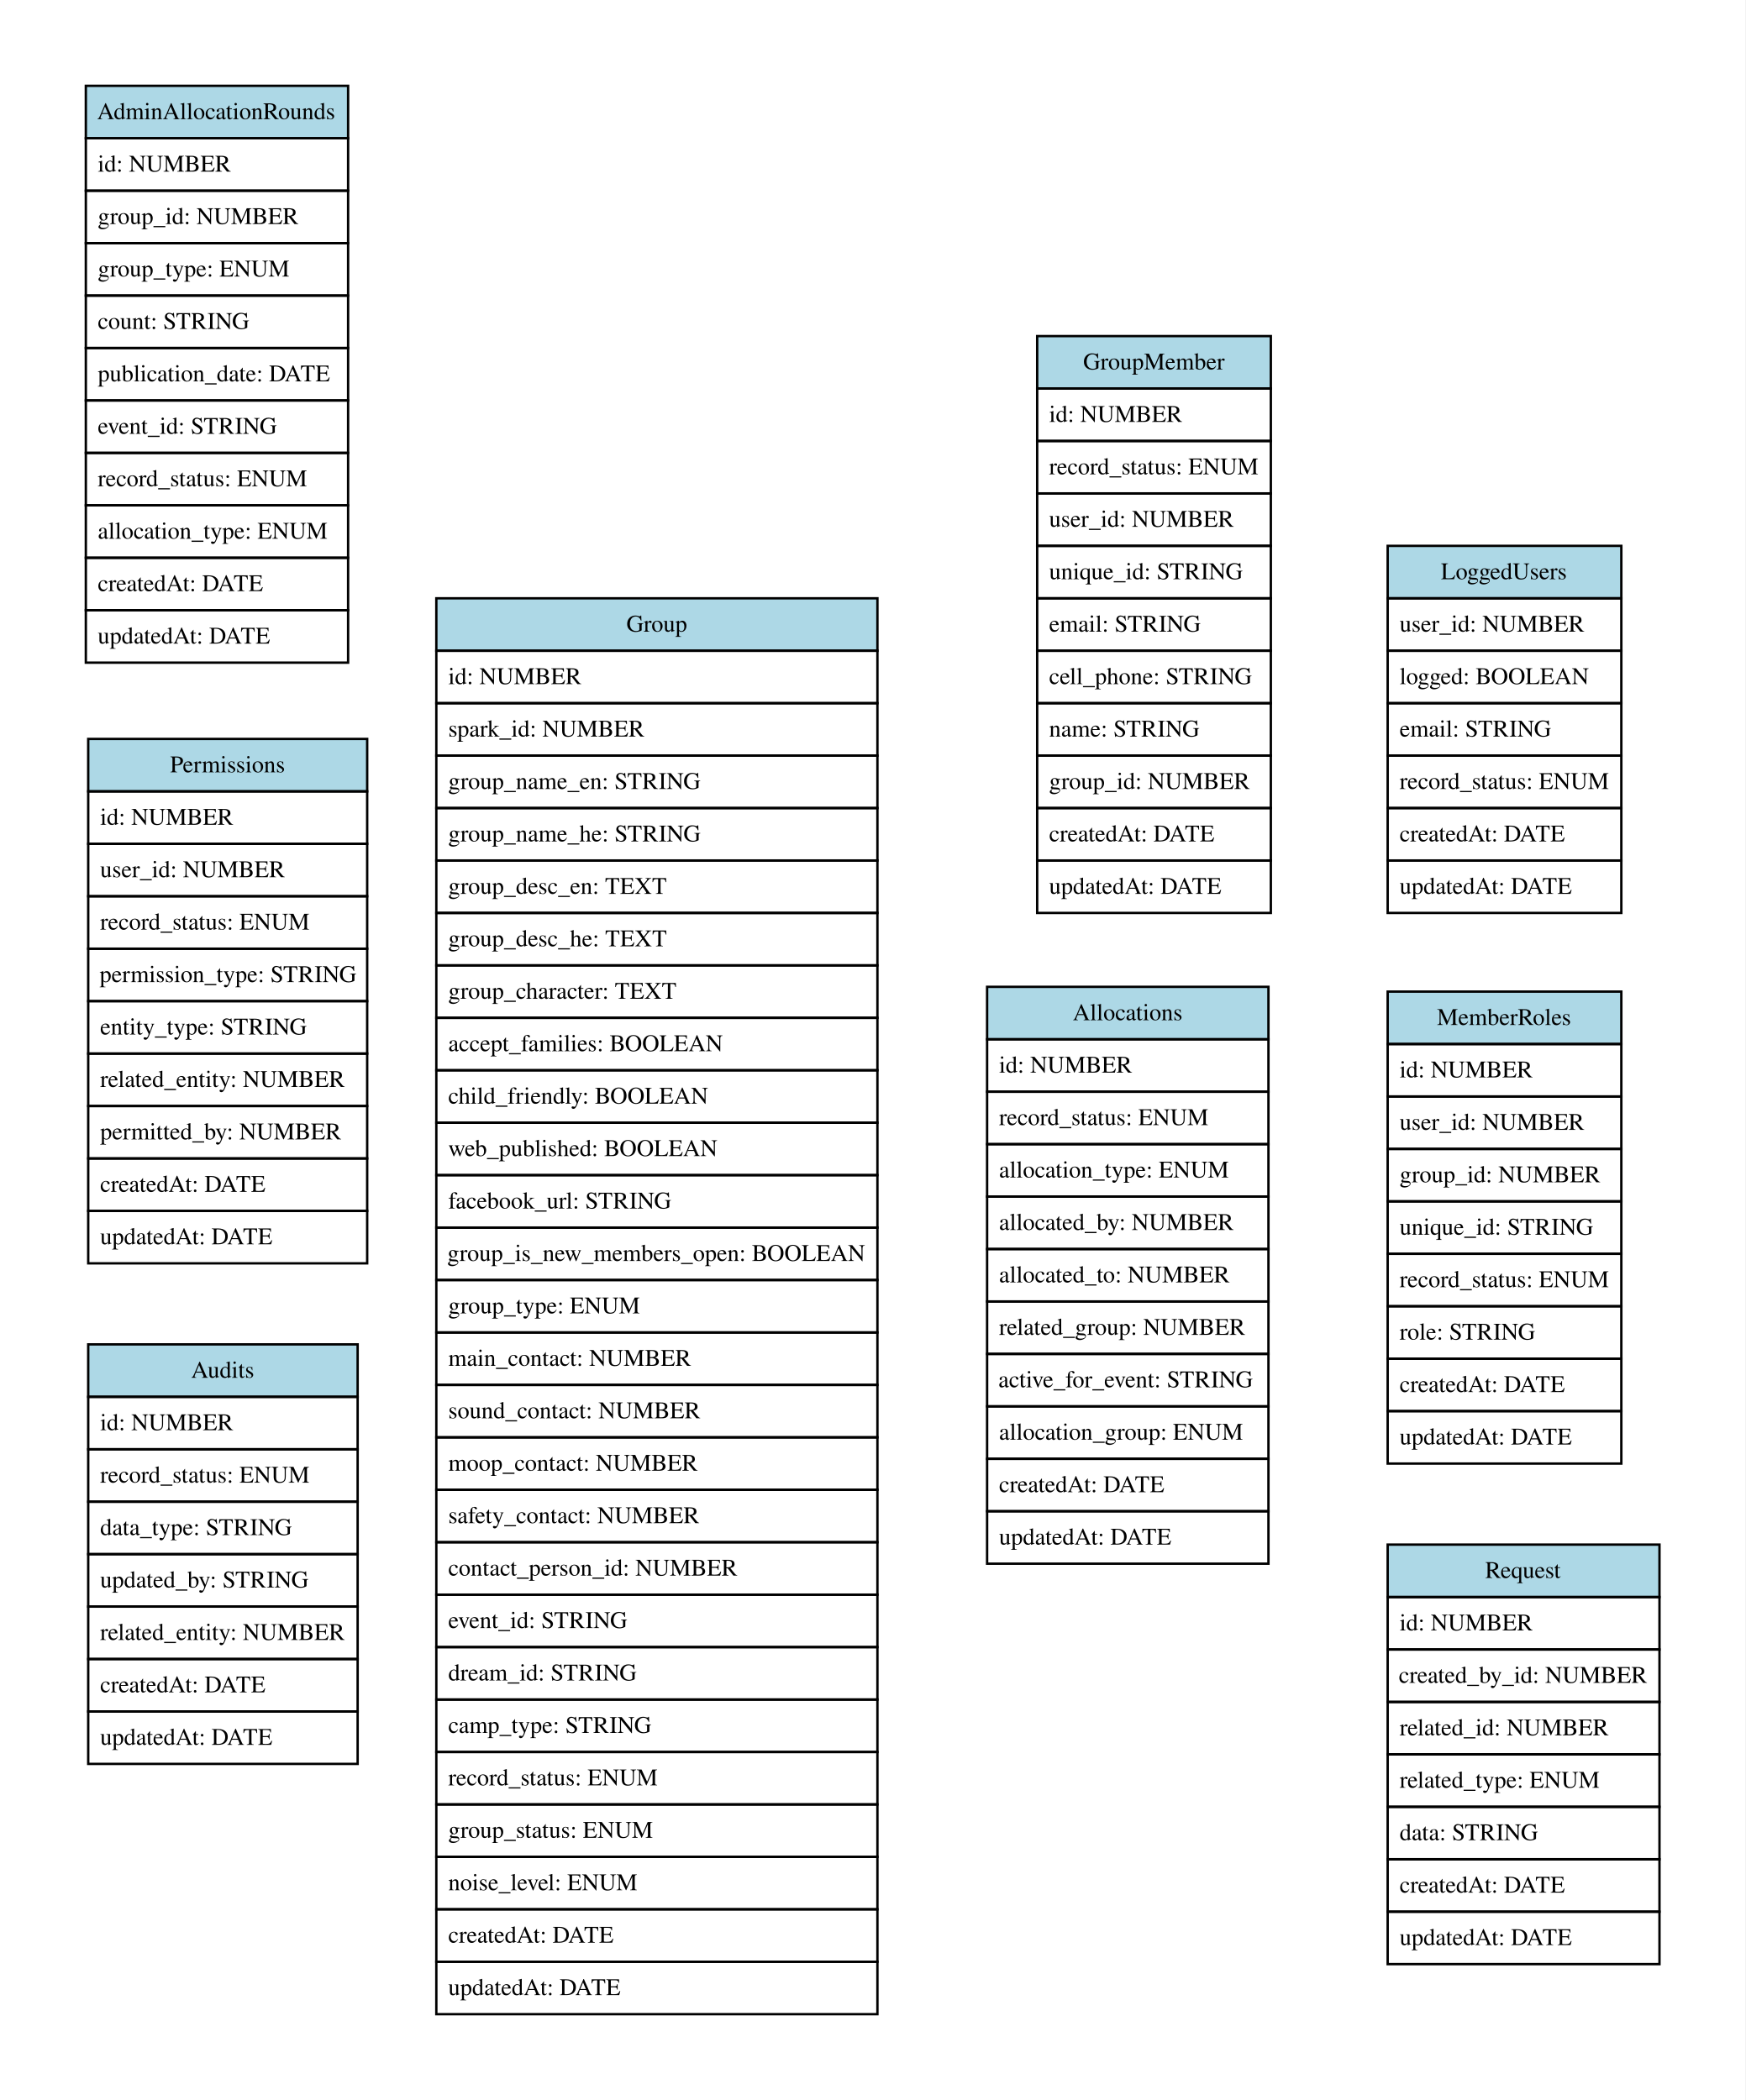
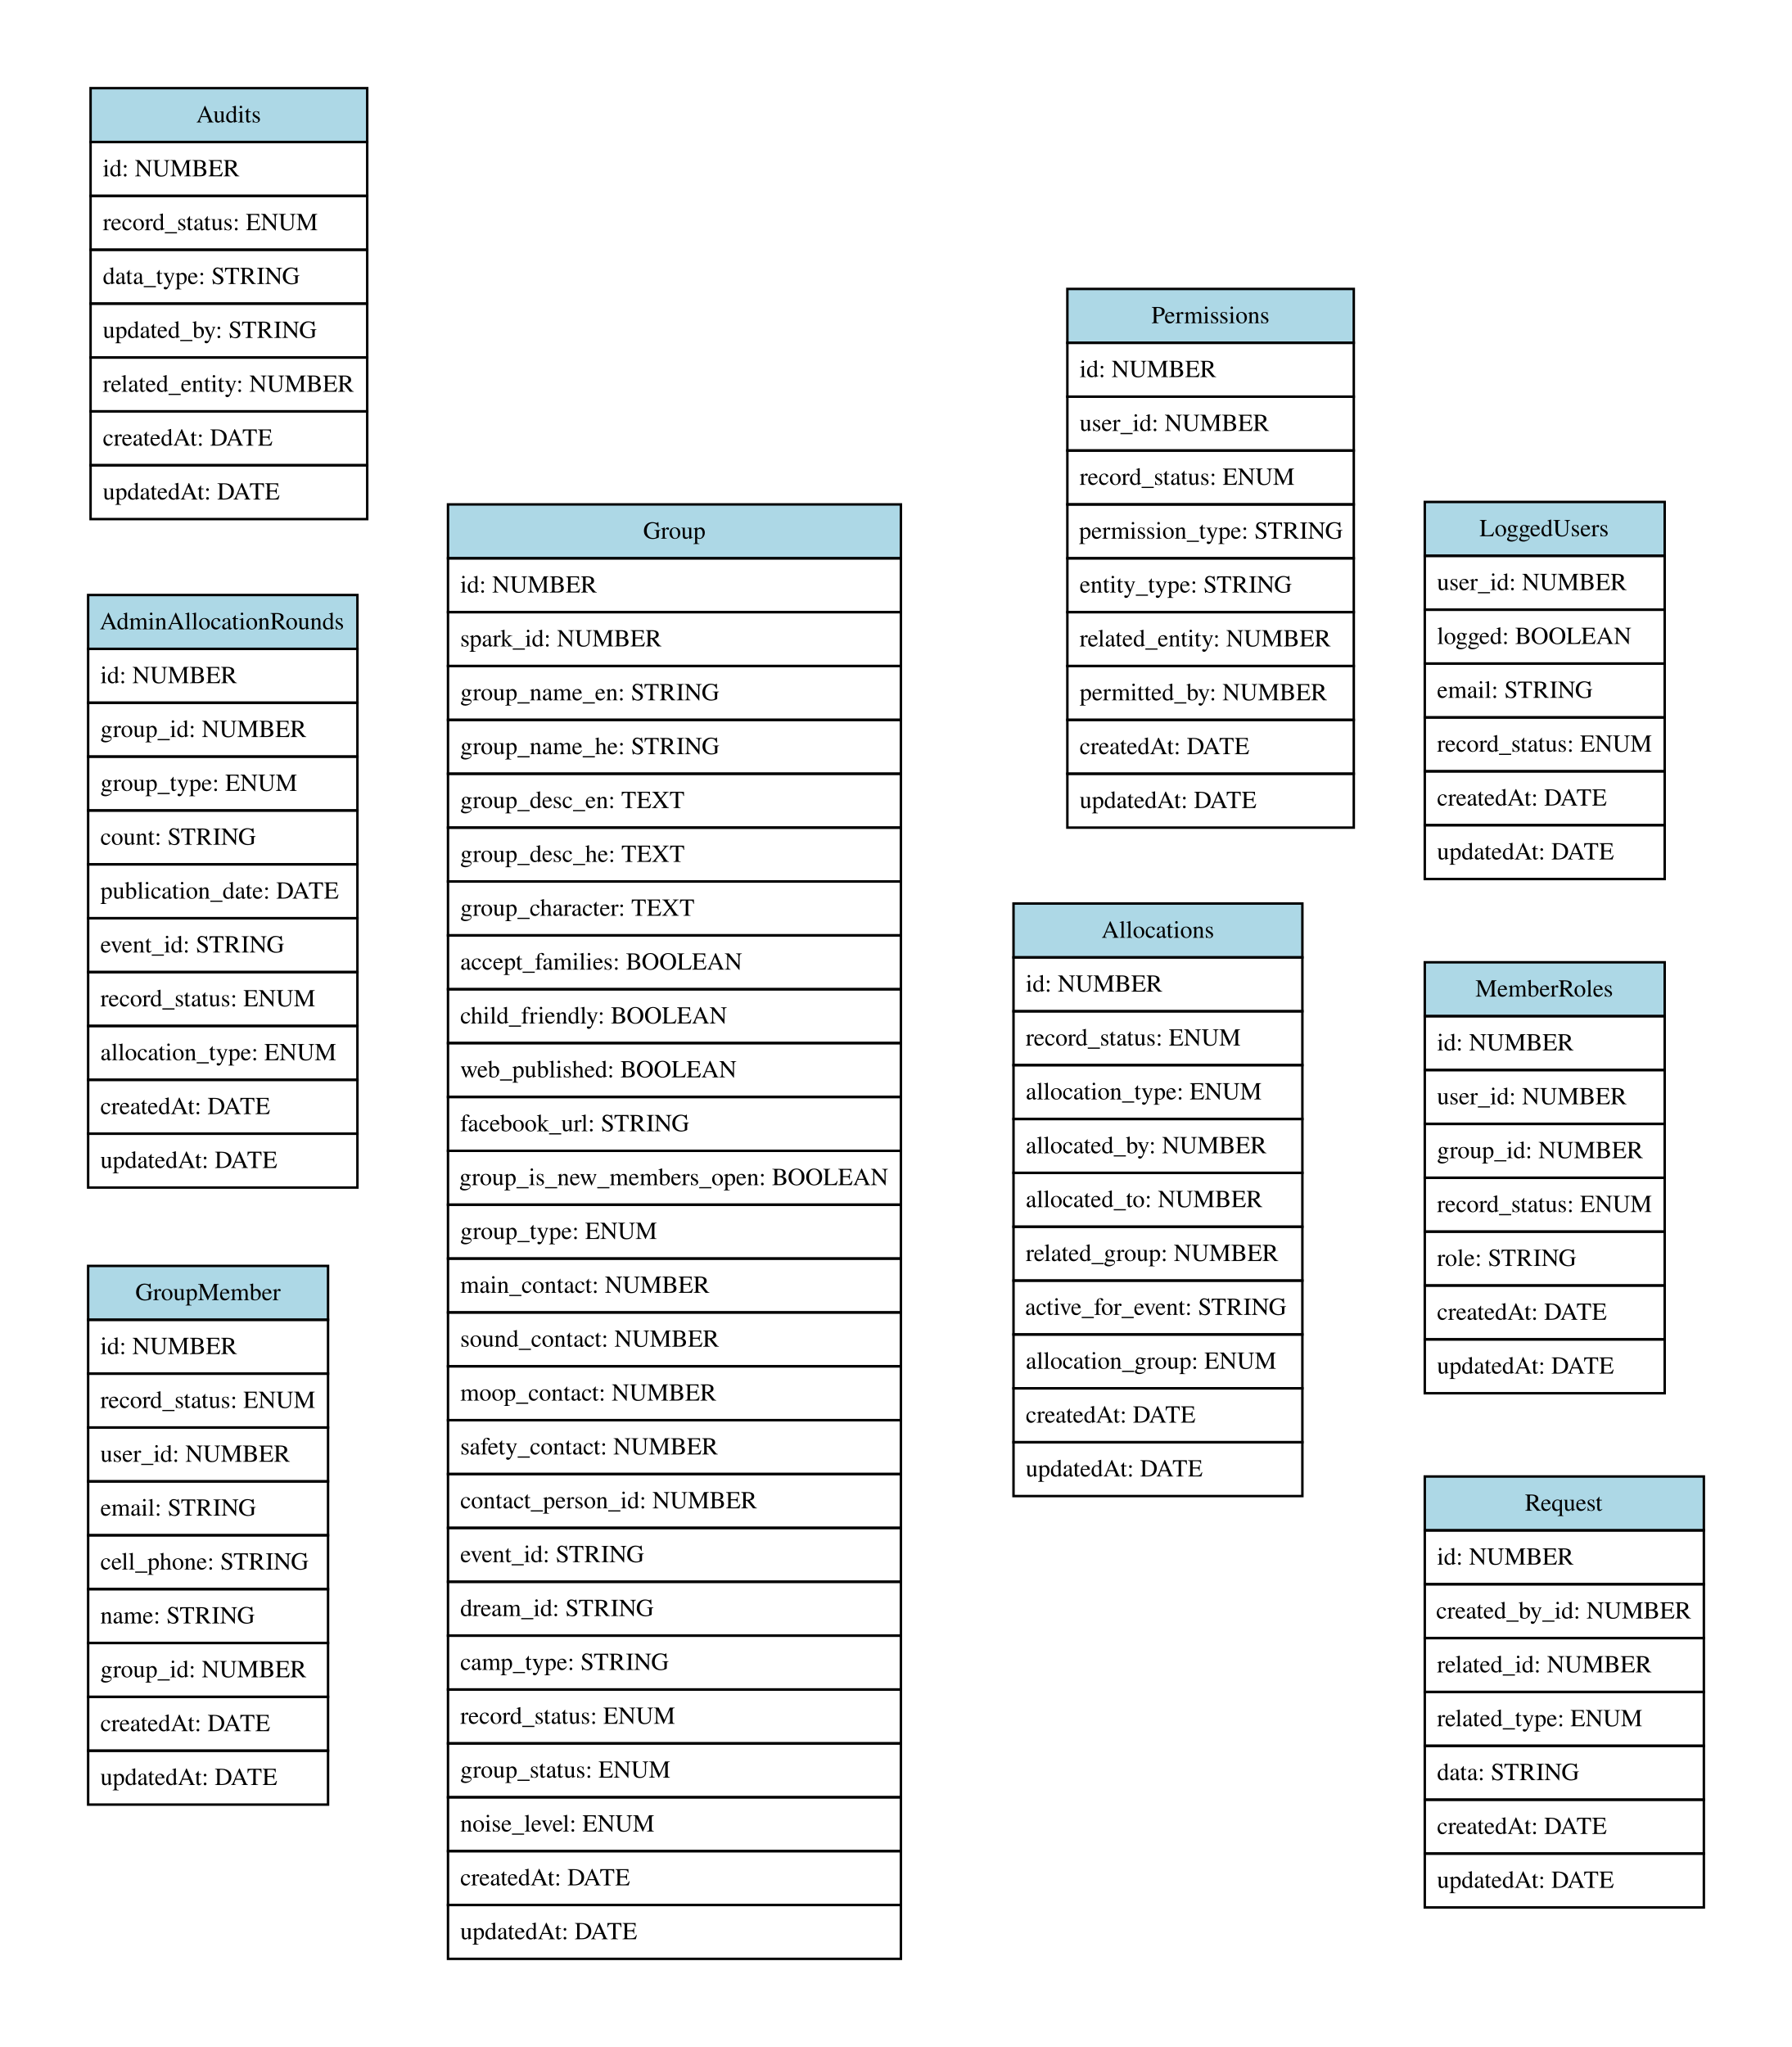
- <svg xmlns="http://www.w3.org/2000/svg" width="732pt" height="881pt" viewBox="0.00 0.00 732.00 881.00">
-   <g id="graph0" class="graph" transform="scale(1 1) rotate(0) translate(36 845)">
-     <polygon fill="#ffffff" stroke="transparent" points="-36,36 -36,-845 696,-845 696,36 -36,36" />
+ <svg xmlns="http://www.w3.org/2000/svg" width="732pt" height="836pt" viewBox="0.00 0.00 732.00 836.00">
+   <g id="graph0" class="graph" transform="scale(1 1) rotate(0) translate(36 800)">
+     <polygon fill="#ffffff" stroke="transparent" points="-36,36 -36,-800 696,-800 696,36 -36,36" />
    <g id="node1" class="node">
-       <polygon fill="#add8e6" stroke="transparent" points="1,-259 1,-281 114,-281 114,-259 1,-259" />
-       <polygon fill="none" stroke="#000000" points="1,-259 1,-281 114,-281 114,-259 1,-259" />
-       <text text-anchor="start" x="44.167" y="-267" font-family="Times,serif" font-size="10.00" fill="#000000">Audits</text>
-       <polygon fill="none" stroke="#000000" points="1,-237 1,-259 114,-259 114,-237 1,-237" />
-       <text text-anchor="start" x="6" y="-245" font-family="Times,serif" font-size="10.00" fill="#000000">id: NUMBER</text>
-       <polygon fill="none" stroke="#000000" points="1,-215 1,-237 114,-237 114,-215 1,-215" />
-       <text text-anchor="start" x="6" y="-223" font-family="Times,serif" font-size="10.00" fill="#000000">record_status: ENUM</text>
-       <polygon fill="none" stroke="#000000" points="1,-193 1,-215 114,-215 114,-193 1,-193" />
-       <text text-anchor="start" x="6" y="-201" font-family="Times,serif" font-size="10.00" fill="#000000">data_type: STRING</text>
-       <polygon fill="none" stroke="#000000" points="1,-171 1,-193 114,-193 114,-171 1,-171" />
-       <text text-anchor="start" x="6" y="-179" font-family="Times,serif" font-size="10.00" fill="#000000">updated_by: STRING</text>
-       <polygon fill="none" stroke="#000000" points="1,-149 1,-171 114,-171 114,-149 1,-149" />
-       <text text-anchor="start" x="5.984" y="-157" font-family="Times,serif" font-size="10.00" fill="#000000">related_entity: NUMBER</text>
-       <polygon fill="none" stroke="#000000" points="1,-127 1,-149 114,-149 114,-127 1,-127" />
-       <text text-anchor="start" x="6" y="-135" font-family="Times,serif" font-size="10.00" fill="#000000">createdAt: DATE</text>
-       <polygon fill="none" stroke="#000000" points="1,-105 1,-127 114,-127 114,-105 1,-105" />
-       <text text-anchor="start" x="6" y="-113" font-family="Times,serif" font-size="10.00" fill="#000000">updatedAt: DATE</text>
+       <polygon fill="#add8e6" stroke="transparent" points="1,-742 1,-764 114,-764 114,-742 1,-742" />
+       <polygon fill="none" stroke="#000000" points="1,-742 1,-764 114,-764 114,-742 1,-742" />
+       <text text-anchor="start" x="44.167" y="-750" font-family="Times,serif" font-size="10.00" fill="#000000">Audits</text>
+       <polygon fill="none" stroke="#000000" points="1,-720 1,-742 114,-742 114,-720 1,-720" />
+       <text text-anchor="start" x="6" y="-728" font-family="Times,serif" font-size="10.00" fill="#000000">id: NUMBER</text>
+       <polygon fill="none" stroke="#000000" points="1,-698 1,-720 114,-720 114,-698 1,-698" />
+       <text text-anchor="start" x="6" y="-706" font-family="Times,serif" font-size="10.00" fill="#000000">record_status: ENUM</text>
+       <polygon fill="none" stroke="#000000" points="1,-676 1,-698 114,-698 114,-676 1,-676" />
+       <text text-anchor="start" x="6" y="-684" font-family="Times,serif" font-size="10.00" fill="#000000">data_type: STRING</text>
+       <polygon fill="none" stroke="#000000" points="1,-654 1,-676 114,-676 114,-654 1,-654" />
+       <text text-anchor="start" x="6" y="-662" font-family="Times,serif" font-size="10.00" fill="#000000">updated_by: STRING</text>
+       <polygon fill="none" stroke="#000000" points="1,-632 1,-654 114,-654 114,-632 1,-632" />
+       <text text-anchor="start" x="5.984" y="-640" font-family="Times,serif" font-size="10.00" fill="#000000">related_entity: NUMBER</text>
+       <polygon fill="none" stroke="#000000" points="1,-610 1,-632 114,-632 114,-610 1,-610" />
+       <text text-anchor="start" x="6" y="-618" font-family="Times,serif" font-size="10.00" fill="#000000">createdAt: DATE</text>
+       <polygon fill="none" stroke="#000000" points="1,-588 1,-610 114,-610 114,-588 1,-588" />
+       <text text-anchor="start" x="6" y="-596" font-family="Times,serif" font-size="10.00" fill="#000000">updatedAt: DATE</text>
    </g>
    <g id="node2" class="node">
      <polygon fill="#add8e6" stroke="transparent" points="147,-572 147,-594 332,-594 332,-572 147,-572" />
      <polygon fill="none" stroke="#000000" points="147,-572 147,-594 332,-594 332,-572 147,-572" />
      <text text-anchor="start" x="226.726" y="-580" font-family="Times,serif" font-size="10.00" fill="#000000">Group</text>
      <polygon fill="none" stroke="#000000" points="147,-550 147,-572 332,-572 332,-550 147,-550" />
      <text text-anchor="start" x="152" y="-558" font-family="Times,serif" font-size="10.00" fill="#000000">id: NUMBER</text>
      <polygon fill="none" stroke="#000000" points="147,-528 147,-550 332,-550 332,-528 147,-528" />
      <text text-anchor="start" x="152" y="-536" font-family="Times,serif" font-size="10.00" fill="#000000">spark_id: NUMBER</text>
      <polygon fill="none" stroke="#000000" points="147,-506 147,-528 332,-528 332,-506 147,-506" />
      <text text-anchor="start" x="152" y="-514" font-family="Times,serif" font-size="10.00" fill="#000000">group_name_en: STRING</text>
      <polygon fill="none" stroke="#000000" points="147,-484 147,-506 332,-506 332,-484 147,-484" />
      <text text-anchor="start" x="152" y="-492" font-family="Times,serif" font-size="10.00" fill="#000000">group_name_he: STRING</text>
      <polygon fill="none" stroke="#000000" points="147,-462 147,-484 332,-484 332,-462 147,-462" />
      <text text-anchor="start" x="152" y="-470" font-family="Times,serif" font-size="10.00" fill="#000000">group_desc_en: TEXT</text>
      <polygon fill="none" stroke="#000000" points="147,-440 147,-462 332,-462 332,-440 147,-440" />
      <text text-anchor="start" x="152" y="-448" font-family="Times,serif" font-size="10.00" fill="#000000">group_desc_he: TEXT</text>
      <polygon fill="none" stroke="#000000" points="147,-418 147,-440 332,-440 332,-418 147,-418" />
      <text text-anchor="start" x="152" y="-426" font-family="Times,serif" font-size="10.00" fill="#000000">group_character: TEXT</text>
      <polygon fill="none" stroke="#000000" points="147,-396 147,-418 332,-418 332,-396 147,-396" />
      <text text-anchor="start" x="152" y="-404" font-family="Times,serif" font-size="10.00" fill="#000000">accept_families: BOOLEAN</text>
      <polygon fill="none" stroke="#000000" points="147,-374 147,-396 332,-396 332,-374 147,-374" />
      <text text-anchor="start" x="152" y="-382" font-family="Times,serif" font-size="10.00" fill="#000000">child_friendly: BOOLEAN</text>
      <polygon fill="none" stroke="#000000" points="147,-352 147,-374 332,-374 332,-352 147,-352" />
      <text text-anchor="start" x="152" y="-360" font-family="Times,serif" font-size="10.00" fill="#000000">web_published: BOOLEAN</text>
      <polygon fill="none" stroke="#000000" points="147,-330 147,-352 332,-352 332,-330 147,-330" />
      <text text-anchor="start" x="152" y="-338" font-family="Times,serif" font-size="10.00" fill="#000000">facebook_url: STRING</text>
      <polygon fill="none" stroke="#000000" points="147,-308 147,-330 332,-330 332,-308 147,-308" />
      <text text-anchor="start" x="151.605" y="-316" font-family="Times,serif" font-size="10.00" fill="#000000">group_is_new_members_open: BOOLEAN</text>
      <polygon fill="none" stroke="#000000" points="147,-286 147,-308 332,-308 332,-286 147,-286" />
      <text text-anchor="start" x="152" y="-294" font-family="Times,serif" font-size="10.00" fill="#000000">group_type: ENUM</text>
      <polygon fill="none" stroke="#000000" points="147,-264 147,-286 332,-286 332,-264 147,-264" />
      <text text-anchor="start" x="152" y="-272" font-family="Times,serif" font-size="10.00" fill="#000000">main_contact: NUMBER</text>
      <polygon fill="none" stroke="#000000" points="147,-242 147,-264 332,-264 332,-242 147,-242" />
      <text text-anchor="start" x="152" y="-250" font-family="Times,serif" font-size="10.00" fill="#000000">sound_contact: NUMBER</text>
      <polygon fill="none" stroke="#000000" points="147,-220 147,-242 332,-242 332,-220 147,-220" />
      <text text-anchor="start" x="152" y="-228" font-family="Times,serif" font-size="10.00" fill="#000000">moop_contact: NUMBER</text>
      <polygon fill="none" stroke="#000000" points="147,-198 147,-220 332,-220 332,-198 147,-198" />
      <text text-anchor="start" x="152" y="-206" font-family="Times,serif" font-size="10.00" fill="#000000">safety_contact: NUMBER</text>
      <polygon fill="none" stroke="#000000" points="147,-176 147,-198 332,-198 332,-176 147,-176" />
      <text text-anchor="start" x="152" y="-184" font-family="Times,serif" font-size="10.00" fill="#000000">contact_person_id: NUMBER</text>
      <polygon fill="none" stroke="#000000" points="147,-154 147,-176 332,-176 332,-154 147,-154" />
      <text text-anchor="start" x="152" y="-162" font-family="Times,serif" font-size="10.00" fill="#000000">event_id: STRING</text>
      <polygon fill="none" stroke="#000000" points="147,-132 147,-154 332,-154 332,-132 147,-132" />
      <text text-anchor="start" x="152" y="-140" font-family="Times,serif" font-size="10.00" fill="#000000">dream_id: STRING</text>
      <polygon fill="none" stroke="#000000" points="147,-110 147,-132 332,-132 332,-110 147,-110" />
      <text text-anchor="start" x="152" y="-118" font-family="Times,serif" font-size="10.00" fill="#000000">camp_type: STRING</text>
      <polygon fill="none" stroke="#000000" points="147,-88 147,-110 332,-110 332,-88 147,-88" />
      <text text-anchor="start" x="152" y="-96" font-family="Times,serif" font-size="10.00" fill="#000000">record_status: ENUM</text>
      <polygon fill="none" stroke="#000000" points="147,-66 147,-88 332,-88 332,-66 147,-66" />
      <text text-anchor="start" x="152" y="-74" font-family="Times,serif" font-size="10.00" fill="#000000">group_status: ENUM</text>
      <polygon fill="none" stroke="#000000" points="147,-44 147,-66 332,-66 332,-44 147,-44" />
      <text text-anchor="start" x="152" y="-52" font-family="Times,serif" font-size="10.00" fill="#000000">noise_level: ENUM</text>
      <polygon fill="none" stroke="#000000" points="147,-22 147,-44 332,-44 332,-22 147,-22" />
      <text text-anchor="start" x="152" y="-30" font-family="Times,serif" font-size="10.00" fill="#000000">createdAt: DATE</text>
      <polygon fill="none" stroke="#000000" points="147,0 147,-22 332,-22 332,0 147,0" />
      <text text-anchor="start" x="152" y="-8" font-family="Times,serif" font-size="10.00" fill="#000000">updatedAt: DATE</text>
    </g>
    <g id="node3" class="node">
-       <polygon fill="#add8e6" stroke="transparent" points="399,-682 399,-704 497,-704 497,-682 399,-682" />
-       <polygon fill="none" stroke="#000000" points="399,-682 399,-704 497,-704 497,-682 399,-682" />
-       <text text-anchor="start" x="418.288" y="-690" font-family="Times,serif" font-size="10.00" fill="#000000">GroupMember</text>
-       <polygon fill="none" stroke="#000000" points="399,-660 399,-682 497,-682 497,-660 399,-660" />
-       <text text-anchor="start" x="404" y="-668" font-family="Times,serif" font-size="10.00" fill="#000000">id: NUMBER</text>
-       <polygon fill="none" stroke="#000000" points="399,-638 399,-660 497,-660 497,-638 399,-638" />
-       <text text-anchor="start" x="403.987" y="-646" font-family="Times,serif" font-size="10.00" fill="#000000">record_status: ENUM</text>
-       <polygon fill="none" stroke="#000000" points="399,-616 399,-638 497,-638 497,-616 399,-616" />
-       <text text-anchor="start" x="404" y="-624" font-family="Times,serif" font-size="10.00" fill="#000000">user_id: NUMBER</text>
-       <polygon fill="none" stroke="#000000" points="399,-594 399,-616 497,-616 497,-594 399,-594" />
-       <text text-anchor="start" x="404" y="-602" font-family="Times,serif" font-size="10.00" fill="#000000">unique_id: STRING</text>
-       <polygon fill="none" stroke="#000000" points="399,-572 399,-594 497,-594 497,-572 399,-572" />
-       <text text-anchor="start" x="404" y="-580" font-family="Times,serif" font-size="10.00" fill="#000000">email: STRING</text>
-       <polygon fill="none" stroke="#000000" points="399,-550 399,-572 497,-572 497,-550 399,-550" />
-       <text text-anchor="start" x="404" y="-558" font-family="Times,serif" font-size="10.00" fill="#000000">cell_phone: STRING</text>
-       <polygon fill="none" stroke="#000000" points="399,-528 399,-550 497,-550 497,-528 399,-528" />
-       <text text-anchor="start" x="404" y="-536" font-family="Times,serif" font-size="10.00" fill="#000000">name: STRING</text>
-       <polygon fill="none" stroke="#000000" points="399,-506 399,-528 497,-528 497,-506 399,-506" />
-       <text text-anchor="start" x="404" y="-514" font-family="Times,serif" font-size="10.00" fill="#000000">group_id: NUMBER</text>
-       <polygon fill="none" stroke="#000000" points="399,-484 399,-506 497,-506 497,-484 399,-484" />
-       <text text-anchor="start" x="404" y="-492" font-family="Times,serif" font-size="10.00" fill="#000000">createdAt: DATE</text>
-       <polygon fill="none" stroke="#000000" points="399,-462 399,-484 497,-484 497,-462 399,-462" />
-       <text text-anchor="start" x="404" y="-470" font-family="Times,serif" font-size="10.00" fill="#000000">updatedAt: DATE</text>
+       <polygon fill="#add8e6" stroke="transparent" points="0,-261 0,-283 98,-283 98,-261 0,-261" />
+       <polygon fill="none" stroke="#000000" points="0,-261 0,-283 98,-283 98,-261 0,-261" />
+       <text text-anchor="start" x="19.288" y="-269" font-family="Times,serif" font-size="10.00" fill="#000000">GroupMember</text>
+       <polygon fill="none" stroke="#000000" points="0,-239 0,-261 98,-261 98,-239 0,-239" />
+       <text text-anchor="start" x="5" y="-247" font-family="Times,serif" font-size="10.00" fill="#000000">id: NUMBER</text>
+       <polygon fill="none" stroke="#000000" points="0,-217 0,-239 98,-239 98,-217 0,-217" />
+       <text text-anchor="start" x="4.987" y="-225" font-family="Times,serif" font-size="10.00" fill="#000000">record_status: ENUM</text>
+       <polygon fill="none" stroke="#000000" points="0,-195 0,-217 98,-217 98,-195 0,-195" />
+       <text text-anchor="start" x="5" y="-203" font-family="Times,serif" font-size="10.00" fill="#000000">user_id: NUMBER</text>
+       <polygon fill="none" stroke="#000000" points="0,-173 0,-195 98,-195 98,-173 0,-173" />
+       <text text-anchor="start" x="5" y="-181" font-family="Times,serif" font-size="10.00" fill="#000000">email: STRING</text>
+       <polygon fill="none" stroke="#000000" points="0,-151 0,-173 98,-173 98,-151 0,-151" />
+       <text text-anchor="start" x="5" y="-159" font-family="Times,serif" font-size="10.00" fill="#000000">cell_phone: STRING</text>
+       <polygon fill="none" stroke="#000000" points="0,-129 0,-151 98,-151 98,-129 0,-129" />
+       <text text-anchor="start" x="5" y="-137" font-family="Times,serif" font-size="10.00" fill="#000000">name: STRING</text>
+       <polygon fill="none" stroke="#000000" points="0,-107 0,-129 98,-129 98,-107 0,-107" />
+       <text text-anchor="start" x="5" y="-115" font-family="Times,serif" font-size="10.00" fill="#000000">group_id: NUMBER</text>
+       <polygon fill="none" stroke="#000000" points="0,-85 0,-107 98,-107 98,-85 0,-85" />
+       <text text-anchor="start" x="5" y="-93" font-family="Times,serif" font-size="10.00" fill="#000000">createdAt: DATE</text>
+       <polygon fill="none" stroke="#000000" points="0,-63 0,-85 98,-85 98,-63 0,-63" />
+       <text text-anchor="start" x="5" y="-71" font-family="Times,serif" font-size="10.00" fill="#000000">updatedAt: DATE</text>
    </g>
    <g id="node4" class="node">
      <polygon fill="#add8e6" stroke="transparent" points="378,-409 378,-431 496,-431 496,-409 378,-409" />
      <polygon fill="none" stroke="#000000" points="378,-409 378,-431 496,-431 496,-409 378,-409" />
      <text text-anchor="start" x="413.949" y="-417" font-family="Times,serif" font-size="10.00" fill="#000000">Allocations</text>
      <polygon fill="none" stroke="#000000" points="378,-387 378,-409 496,-409 496,-387 378,-387" />
      <text text-anchor="start" x="383" y="-395" font-family="Times,serif" font-size="10.00" fill="#000000">id: NUMBER</text>
      <polygon fill="none" stroke="#000000" points="378,-365 378,-387 496,-387 496,-365 378,-365" />
      <text text-anchor="start" x="383" y="-373" font-family="Times,serif" font-size="10.00" fill="#000000">record_status: ENUM</text>
      <polygon fill="none" stroke="#000000" points="378,-343 378,-365 496,-365 496,-343 378,-343" />
      <text text-anchor="start" x="383" y="-351" font-family="Times,serif" font-size="10.00" fill="#000000">allocation_type: ENUM</text>
      <polygon fill="none" stroke="#000000" points="378,-321 378,-343 496,-343 496,-321 378,-321" />
      <text text-anchor="start" x="383" y="-329" font-family="Times,serif" font-size="10.00" fill="#000000">allocated_by: NUMBER</text>
      <polygon fill="none" stroke="#000000" points="378,-299 378,-321 496,-321 496,-299 378,-299" />
      <text text-anchor="start" x="383" y="-307" font-family="Times,serif" font-size="10.00" fill="#000000">allocated_to: NUMBER</text>
      <polygon fill="none" stroke="#000000" points="378,-277 378,-299 496,-299 496,-277 378,-277" />
      <text text-anchor="start" x="383" y="-285" font-family="Times,serif" font-size="10.00" fill="#000000">related_group: NUMBER</text>
      <polygon fill="none" stroke="#000000" points="378,-255 378,-277 496,-277 496,-255 378,-255" />
      <text text-anchor="start" x="382.714" y="-263" font-family="Times,serif" font-size="10.00" fill="#000000">active_for_event: STRING</text>
      <polygon fill="none" stroke="#000000" points="378,-233 378,-255 496,-255 496,-233 378,-233" />
      <text text-anchor="start" x="383" y="-241" font-family="Times,serif" font-size="10.00" fill="#000000">allocation_group: ENUM</text>
      <polygon fill="none" stroke="#000000" points="378,-211 378,-233 496,-233 496,-211 378,-211" />
      <text text-anchor="start" x="383" y="-219" font-family="Times,serif" font-size="10.00" fill="#000000">createdAt: DATE</text>
      <polygon fill="none" stroke="#000000" points="378,-189 378,-211 496,-211 496,-189 378,-189" />
      <text text-anchor="start" x="383" y="-197" font-family="Times,serif" font-size="10.00" fill="#000000">updatedAt: DATE</text>
    </g>
    <g id="node5" class="node">
-       <polygon fill="#add8e6" stroke="transparent" points="1,-513 1,-535 118,-535 118,-513 1,-513" />
-       <polygon fill="none" stroke="#000000" points="1,-513 1,-535 118,-535 118,-513 1,-513" />
-       <text text-anchor="start" x="35.334" y="-521" font-family="Times,serif" font-size="10.00" fill="#000000">Permissions</text>
-       <polygon fill="none" stroke="#000000" points="1,-491 1,-513 118,-513 118,-491 1,-491" />
-       <text text-anchor="start" x="6" y="-499" font-family="Times,serif" font-size="10.00" fill="#000000">id: NUMBER</text>
-       <polygon fill="none" stroke="#000000" points="1,-469 1,-491 118,-491 118,-469 1,-469" />
-       <text text-anchor="start" x="6" y="-477" font-family="Times,serif" font-size="10.00" fill="#000000">user_id: NUMBER</text>
-       <polygon fill="none" stroke="#000000" points="1,-447 1,-469 118,-469 118,-447 1,-447" />
-       <text text-anchor="start" x="6" y="-455" font-family="Times,serif" font-size="10.00" fill="#000000">record_status: ENUM</text>
-       <polygon fill="none" stroke="#000000" points="1,-425 1,-447 118,-447 118,-425 1,-425" />
-       <text text-anchor="start" x="5.758" y="-433" font-family="Times,serif" font-size="10.00" fill="#000000">permission_type: STRING</text>
-       <polygon fill="none" stroke="#000000" points="1,-403 1,-425 118,-425 118,-403 1,-403" />
-       <text text-anchor="start" x="6" y="-411" font-family="Times,serif" font-size="10.00" fill="#000000">entity_type: STRING</text>
-       <polygon fill="none" stroke="#000000" points="1,-381 1,-403 118,-403 118,-381 1,-381" />
-       <text text-anchor="start" x="6" y="-389" font-family="Times,serif" font-size="10.00" fill="#000000">related_entity: NUMBER</text>
-       <polygon fill="none" stroke="#000000" points="1,-359 1,-381 118,-381 118,-359 1,-359" />
-       <text text-anchor="start" x="6" y="-367" font-family="Times,serif" font-size="10.00" fill="#000000">permitted_by: NUMBER</text>
-       <polygon fill="none" stroke="#000000" points="1,-337 1,-359 118,-359 118,-337 1,-337" />
-       <text text-anchor="start" x="6" y="-345" font-family="Times,serif" font-size="10.00" fill="#000000">createdAt: DATE</text>
-       <polygon fill="none" stroke="#000000" points="1,-315 1,-337 118,-337 118,-315 1,-315" />
-       <text text-anchor="start" x="6" y="-323" font-family="Times,serif" font-size="10.00" fill="#000000">updatedAt: DATE</text>
+       <polygon fill="#add8e6" stroke="transparent" points="400,-660 400,-682 517,-682 517,-660 400,-660" />
+       <polygon fill="none" stroke="#000000" points="400,-660 400,-682 517,-682 517,-660 400,-660" />
+       <text text-anchor="start" x="434.334" y="-668" font-family="Times,serif" font-size="10.00" fill="#000000">Permissions</text>
+       <polygon fill="none" stroke="#000000" points="400,-638 400,-660 517,-660 517,-638 400,-638" />
+       <text text-anchor="start" x="405" y="-646" font-family="Times,serif" font-size="10.00" fill="#000000">id: NUMBER</text>
+       <polygon fill="none" stroke="#000000" points="400,-616 400,-638 517,-638 517,-616 400,-616" />
+       <text text-anchor="start" x="405" y="-624" font-family="Times,serif" font-size="10.00" fill="#000000">user_id: NUMBER</text>
+       <polygon fill="none" stroke="#000000" points="400,-594 400,-616 517,-616 517,-594 400,-594" />
+       <text text-anchor="start" x="405" y="-602" font-family="Times,serif" font-size="10.00" fill="#000000">record_status: ENUM</text>
+       <polygon fill="none" stroke="#000000" points="400,-572 400,-594 517,-594 517,-572 400,-572" />
+       <text text-anchor="start" x="404.758" y="-580" font-family="Times,serif" font-size="10.00" fill="#000000">permission_type: STRING</text>
+       <polygon fill="none" stroke="#000000" points="400,-550 400,-572 517,-572 517,-550 400,-550" />
+       <text text-anchor="start" x="405" y="-558" font-family="Times,serif" font-size="10.00" fill="#000000">entity_type: STRING</text>
+       <polygon fill="none" stroke="#000000" points="400,-528 400,-550 517,-550 517,-528 400,-528" />
+       <text text-anchor="start" x="405" y="-536" font-family="Times,serif" font-size="10.00" fill="#000000">related_entity: NUMBER</text>
+       <polygon fill="none" stroke="#000000" points="400,-506 400,-528 517,-528 517,-506 400,-506" />
+       <text text-anchor="start" x="405" y="-514" font-family="Times,serif" font-size="10.00" fill="#000000">permitted_by: NUMBER</text>
+       <polygon fill="none" stroke="#000000" points="400,-484 400,-506 517,-506 517,-484 400,-484" />
+       <text text-anchor="start" x="405" y="-492" font-family="Times,serif" font-size="10.00" fill="#000000">createdAt: DATE</text>
+       <polygon fill="none" stroke="#000000" points="400,-462 400,-484 517,-484 517,-462 400,-462" />
+       <text text-anchor="start" x="405" y="-470" font-family="Times,serif" font-size="10.00" fill="#000000">updatedAt: DATE</text>
    </g>
    <g id="node6" class="node">
-       <polygon fill="#add8e6" stroke="transparent" points="546,-594 546,-616 644,-616 644,-594 546,-594" />
-       <polygon fill="none" stroke="#000000" points="546,-594 546,-616 644,-616 644,-594 546,-594" />
-       <text text-anchor="start" x="568.343" y="-602" font-family="Times,serif" font-size="10.00" fill="#000000">LoggedUsers</text>
-       <polygon fill="none" stroke="#000000" points="546,-572 546,-594 644,-594 644,-572 546,-572" />
-       <text text-anchor="start" x="551" y="-580" font-family="Times,serif" font-size="10.00" fill="#000000">user_id: NUMBER</text>
-       <polygon fill="none" stroke="#000000" points="546,-550 546,-572 644,-572 644,-550 546,-550" />
-       <text text-anchor="start" x="551" y="-558" font-family="Times,serif" font-size="10.00" fill="#000000">logged: BOOLEAN</text>
-       <polygon fill="none" stroke="#000000" points="546,-528 546,-550 644,-550 644,-528 546,-528" />
-       <text text-anchor="start" x="551" y="-536" font-family="Times,serif" font-size="10.00" fill="#000000">email: STRING</text>
-       <polygon fill="none" stroke="#000000" points="546,-506 546,-528 644,-528 644,-506 546,-506" />
-       <text text-anchor="start" x="550.987" y="-514" font-family="Times,serif" font-size="10.00" fill="#000000">record_status: ENUM</text>
-       <polygon fill="none" stroke="#000000" points="546,-484 546,-506 644,-506 644,-484 546,-484" />
-       <text text-anchor="start" x="551" y="-492" font-family="Times,serif" font-size="10.00" fill="#000000">createdAt: DATE</text>
-       <polygon fill="none" stroke="#000000" points="546,-462 546,-484 644,-484 644,-462 546,-462" />
-       <text text-anchor="start" x="551" y="-470" font-family="Times,serif" font-size="10.00" fill="#000000">updatedAt: DATE</text>
+       <polygon fill="#add8e6" stroke="transparent" points="546,-573 546,-595 644,-595 644,-573 546,-573" />
+       <polygon fill="none" stroke="#000000" points="546,-573 546,-595 644,-595 644,-573 546,-573" />
+       <text text-anchor="start" x="568.343" y="-581" font-family="Times,serif" font-size="10.00" fill="#000000">LoggedUsers</text>
+       <polygon fill="none" stroke="#000000" points="546,-551 546,-573 644,-573 644,-551 546,-551" />
+       <text text-anchor="start" x="551" y="-559" font-family="Times,serif" font-size="10.00" fill="#000000">user_id: NUMBER</text>
+       <polygon fill="none" stroke="#000000" points="546,-529 546,-551 644,-551 644,-529 546,-529" />
+       <text text-anchor="start" x="551" y="-537" font-family="Times,serif" font-size="10.00" fill="#000000">logged: BOOLEAN</text>
+       <polygon fill="none" stroke="#000000" points="546,-507 546,-529 644,-529 644,-507 546,-507" />
+       <text text-anchor="start" x="551" y="-515" font-family="Times,serif" font-size="10.00" fill="#000000">email: STRING</text>
+       <polygon fill="none" stroke="#000000" points="546,-485 546,-507 644,-507 644,-485 546,-485" />
+       <text text-anchor="start" x="550.987" y="-493" font-family="Times,serif" font-size="10.00" fill="#000000">record_status: ENUM</text>
+       <polygon fill="none" stroke="#000000" points="546,-463 546,-485 644,-485 644,-463 546,-463" />
+       <text text-anchor="start" x="551" y="-471" font-family="Times,serif" font-size="10.00" fill="#000000">createdAt: DATE</text>
+       <polygon fill="none" stroke="#000000" points="546,-441 546,-463 644,-463 644,-441 546,-441" />
+       <text text-anchor="start" x="551" y="-449" font-family="Times,serif" font-size="10.00" fill="#000000">updatedAt: DATE</text>
    </g>
    <g id="node7" class="node">
      <polygon fill="#add8e6" stroke="transparent" points="546,-175 546,-197 660,-197 660,-175 546,-175" />
      <polygon fill="none" stroke="#000000" points="546,-175 546,-197 660,-197 660,-175 546,-175" />
      <text text-anchor="start" x="586.893" y="-183" font-family="Times,serif" font-size="10.00" fill="#000000">Request</text>
      <polygon fill="none" stroke="#000000" points="546,-153 546,-175 660,-175 660,-153 546,-153" />
      <text text-anchor="start" x="551" y="-161" font-family="Times,serif" font-size="10.00" fill="#000000">id: NUMBER</text>
      <polygon fill="none" stroke="#000000" points="546,-131 546,-153 660,-153 660,-131 546,-131" />
      <text text-anchor="start" x="550.652" y="-139" font-family="Times,serif" font-size="10.00" fill="#000000">created_by_id: NUMBER</text>
      <polygon fill="none" stroke="#000000" points="546,-109 546,-131 660,-131 660,-109 546,-109" />
      <text text-anchor="start" x="551" y="-117" font-family="Times,serif" font-size="10.00" fill="#000000">related_id: NUMBER</text>
      <polygon fill="none" stroke="#000000" points="546,-87 546,-109 660,-109 660,-87 546,-87" />
      <text text-anchor="start" x="551" y="-95" font-family="Times,serif" font-size="10.00" fill="#000000">related_type: ENUM</text>
      <polygon fill="none" stroke="#000000" points="546,-65 546,-87 660,-87 660,-65 546,-65" />
      <text text-anchor="start" x="551" y="-73" font-family="Times,serif" font-size="10.00" fill="#000000">data: STRING</text>
      <polygon fill="none" stroke="#000000" points="546,-43 546,-65 660,-65 660,-43 546,-43" />
      <text text-anchor="start" x="551" y="-51" font-family="Times,serif" font-size="10.00" fill="#000000">createdAt: DATE</text>
      <polygon fill="none" stroke="#000000" points="546,-21 546,-43 660,-43 660,-21 546,-21" />
      <text text-anchor="start" x="551" y="-29" font-family="Times,serif" font-size="10.00" fill="#000000">updatedAt: DATE</text>
    </g>
    <g id="node8" class="node">
-       <polygon fill="#add8e6" stroke="transparent" points="0,-787 0,-809 110,-809 110,-787 0,-787" />
-       <polygon fill="none" stroke="#000000" points="0,-787 0,-809 110,-809 110,-787 0,-787" />
-       <text text-anchor="start" x="4.726" y="-795" font-family="Times,serif" font-size="10.00" fill="#000000">AdminAllocationRounds</text>
-       <polygon fill="none" stroke="#000000" points="0,-765 0,-787 110,-787 110,-765 0,-765" />
-       <text text-anchor="start" x="5" y="-773" font-family="Times,serif" font-size="10.00" fill="#000000">id: NUMBER</text>
-       <polygon fill="none" stroke="#000000" points="0,-743 0,-765 110,-765 110,-743 0,-743" />
-       <text text-anchor="start" x="5" y="-751" font-family="Times,serif" font-size="10.00" fill="#000000">group_id: NUMBER</text>
-       <polygon fill="none" stroke="#000000" points="0,-721 0,-743 110,-743 110,-721 0,-721" />
-       <text text-anchor="start" x="5" y="-729" font-family="Times,serif" font-size="10.00" fill="#000000">group_type: ENUM</text>
-       <polygon fill="none" stroke="#000000" points="0,-699 0,-721 110,-721 110,-699 0,-699" />
-       <text text-anchor="start" x="5" y="-707" font-family="Times,serif" font-size="10.00" fill="#000000">count: STRING</text>
-       <polygon fill="none" stroke="#000000" points="0,-677 0,-699 110,-699 110,-677 0,-677" />
-       <text text-anchor="start" x="5" y="-685" font-family="Times,serif" font-size="10.00" fill="#000000">publication_date: DATE</text>
-       <polygon fill="none" stroke="#000000" points="0,-655 0,-677 110,-677 110,-655 0,-655" />
-       <text text-anchor="start" x="5" y="-663" font-family="Times,serif" font-size="10.00" fill="#000000">event_id: STRING</text>
-       <polygon fill="none" stroke="#000000" points="0,-633 0,-655 110,-655 110,-633 0,-633" />
-       <text text-anchor="start" x="5" y="-641" font-family="Times,serif" font-size="10.00" fill="#000000">record_status: ENUM</text>
-       <polygon fill="none" stroke="#000000" points="0,-611 0,-633 110,-633 110,-611 0,-611" />
-       <text text-anchor="start" x="5" y="-619" font-family="Times,serif" font-size="10.00" fill="#000000">allocation_type: ENUM</text>
-       <polygon fill="none" stroke="#000000" points="0,-589 0,-611 110,-611 110,-589 0,-589" />
-       <text text-anchor="start" x="5" y="-597" font-family="Times,serif" font-size="10.00" fill="#000000">createdAt: DATE</text>
-       <polygon fill="none" stroke="#000000" points="0,-567 0,-589 110,-589 110,-567 0,-567" />
-       <text text-anchor="start" x="5" y="-575" font-family="Times,serif" font-size="10.00" fill="#000000">updatedAt: DATE</text>
+       <polygon fill="#add8e6" stroke="transparent" points="0,-535 0,-557 110,-557 110,-535 0,-535" />
+       <polygon fill="none" stroke="#000000" points="0,-535 0,-557 110,-557 110,-535 0,-535" />
+       <text text-anchor="start" x="4.726" y="-543" font-family="Times,serif" font-size="10.00" fill="#000000">AdminAllocationRounds</text>
+       <polygon fill="none" stroke="#000000" points="0,-513 0,-535 110,-535 110,-513 0,-513" />
+       <text text-anchor="start" x="5" y="-521" font-family="Times,serif" font-size="10.00" fill="#000000">id: NUMBER</text>
+       <polygon fill="none" stroke="#000000" points="0,-491 0,-513 110,-513 110,-491 0,-491" />
+       <text text-anchor="start" x="5" y="-499" font-family="Times,serif" font-size="10.00" fill="#000000">group_id: NUMBER</text>
+       <polygon fill="none" stroke="#000000" points="0,-469 0,-491 110,-491 110,-469 0,-469" />
+       <text text-anchor="start" x="5" y="-477" font-family="Times,serif" font-size="10.00" fill="#000000">group_type: ENUM</text>
+       <polygon fill="none" stroke="#000000" points="0,-447 0,-469 110,-469 110,-447 0,-447" />
+       <text text-anchor="start" x="5" y="-455" font-family="Times,serif" font-size="10.00" fill="#000000">count: STRING</text>
+       <polygon fill="none" stroke="#000000" points="0,-425 0,-447 110,-447 110,-425 0,-425" />
+       <text text-anchor="start" x="5" y="-433" font-family="Times,serif" font-size="10.00" fill="#000000">publication_date: DATE</text>
+       <polygon fill="none" stroke="#000000" points="0,-403 0,-425 110,-425 110,-403 0,-403" />
+       <text text-anchor="start" x="5" y="-411" font-family="Times,serif" font-size="10.00" fill="#000000">event_id: STRING</text>
+       <polygon fill="none" stroke="#000000" points="0,-381 0,-403 110,-403 110,-381 0,-381" />
+       <text text-anchor="start" x="5" y="-389" font-family="Times,serif" font-size="10.00" fill="#000000">record_status: ENUM</text>
+       <polygon fill="none" stroke="#000000" points="0,-359 0,-381 110,-381 110,-359 0,-359" />
+       <text text-anchor="start" x="5" y="-367" font-family="Times,serif" font-size="10.00" fill="#000000">allocation_type: ENUM</text>
+       <polygon fill="none" stroke="#000000" points="0,-337 0,-359 110,-359 110,-337 0,-337" />
+       <text text-anchor="start" x="5" y="-345" font-family="Times,serif" font-size="10.00" fill="#000000">createdAt: DATE</text>
+       <polygon fill="none" stroke="#000000" points="0,-315 0,-337 110,-337 110,-315 0,-315" />
+       <text text-anchor="start" x="5" y="-323" font-family="Times,serif" font-size="10.00" fill="#000000">updatedAt: DATE</text>
    </g>
    <g id="node9" class="node">
-       <polygon fill="#add8e6" stroke="transparent" points="546,-407 546,-429 644,-429 644,-407 546,-407" />
-       <polygon fill="none" stroke="#000000" points="546,-407 546,-429 644,-429 644,-407 546,-407" />
-       <text text-anchor="start" x="566.674" y="-415" font-family="Times,serif" font-size="10.00" fill="#000000">MemberRoles</text>
+       <polygon fill="#add8e6" stroke="transparent" points="546,-385 546,-407 644,-407 644,-385 546,-385" />
      <polygon fill="none" stroke="#000000" points="546,-385 546,-407 644,-407 644,-385 546,-385" />
-       <text text-anchor="start" x="551" y="-393" font-family="Times,serif" font-size="10.00" fill="#000000">id: NUMBER</text>
+       <text text-anchor="start" x="566.674" y="-393" font-family="Times,serif" font-size="10.00" fill="#000000">MemberRoles</text>
      <polygon fill="none" stroke="#000000" points="546,-363 546,-385 644,-385 644,-363 546,-363" />
-       <text text-anchor="start" x="551" y="-371" font-family="Times,serif" font-size="10.00" fill="#000000">user_id: NUMBER</text>
+       <text text-anchor="start" x="551" y="-371" font-family="Times,serif" font-size="10.00" fill="#000000">id: NUMBER</text>
      <polygon fill="none" stroke="#000000" points="546,-341 546,-363 644,-363 644,-341 546,-341" />
-       <text text-anchor="start" x="551" y="-349" font-family="Times,serif" font-size="10.00" fill="#000000">group_id: NUMBER</text>
+       <text text-anchor="start" x="551" y="-349" font-family="Times,serif" font-size="10.00" fill="#000000">user_id: NUMBER</text>
      <polygon fill="none" stroke="#000000" points="546,-319 546,-341 644,-341 644,-319 546,-319" />
-       <text text-anchor="start" x="551" y="-327" font-family="Times,serif" font-size="10.00" fill="#000000">unique_id: STRING</text>
+       <text text-anchor="start" x="551" y="-327" font-family="Times,serif" font-size="10.00" fill="#000000">group_id: NUMBER</text>
      <polygon fill="none" stroke="#000000" points="546,-297 546,-319 644,-319 644,-297 546,-297" />
      <text text-anchor="start" x="550.987" y="-305" font-family="Times,serif" font-size="10.00" fill="#000000">record_status: ENUM</text>
      <polygon fill="none" stroke="#000000" points="546,-275 546,-297 644,-297 644,-275 546,-275" />
      <text text-anchor="start" x="551" y="-283" font-family="Times,serif" font-size="10.00" fill="#000000">role: STRING</text>
      <polygon fill="none" stroke="#000000" points="546,-253 546,-275 644,-275 644,-253 546,-253" />
      <text text-anchor="start" x="551" y="-261" font-family="Times,serif" font-size="10.00" fill="#000000">createdAt: DATE</text>
      <polygon fill="none" stroke="#000000" points="546,-231 546,-253 644,-253 644,-231 546,-231" />
      <text text-anchor="start" x="551" y="-239" font-family="Times,serif" font-size="10.00" fill="#000000">updatedAt: DATE</text>
    </g>
  </g>
</svg>
